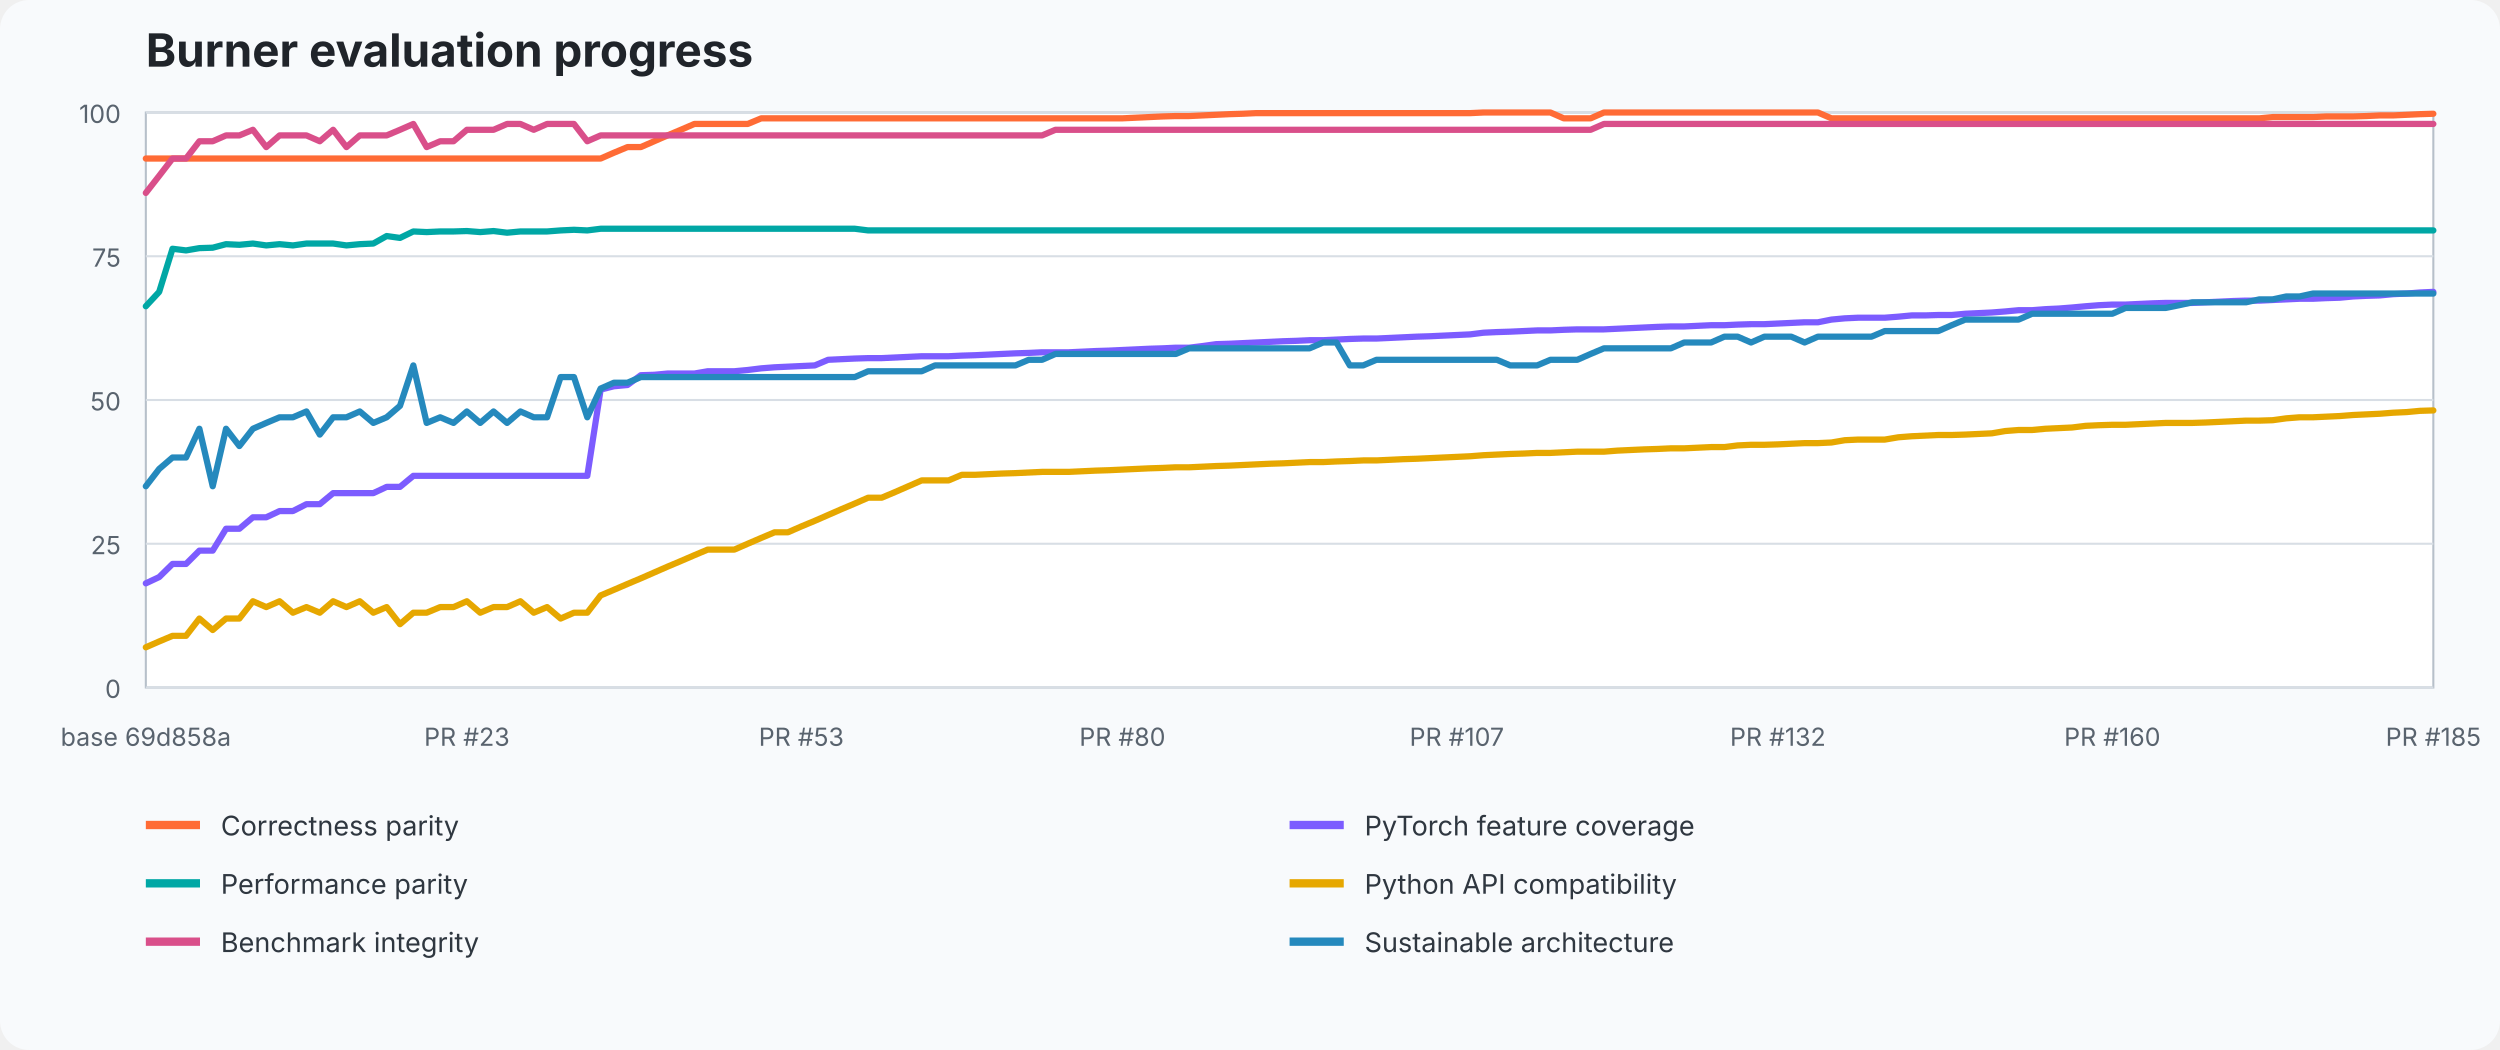
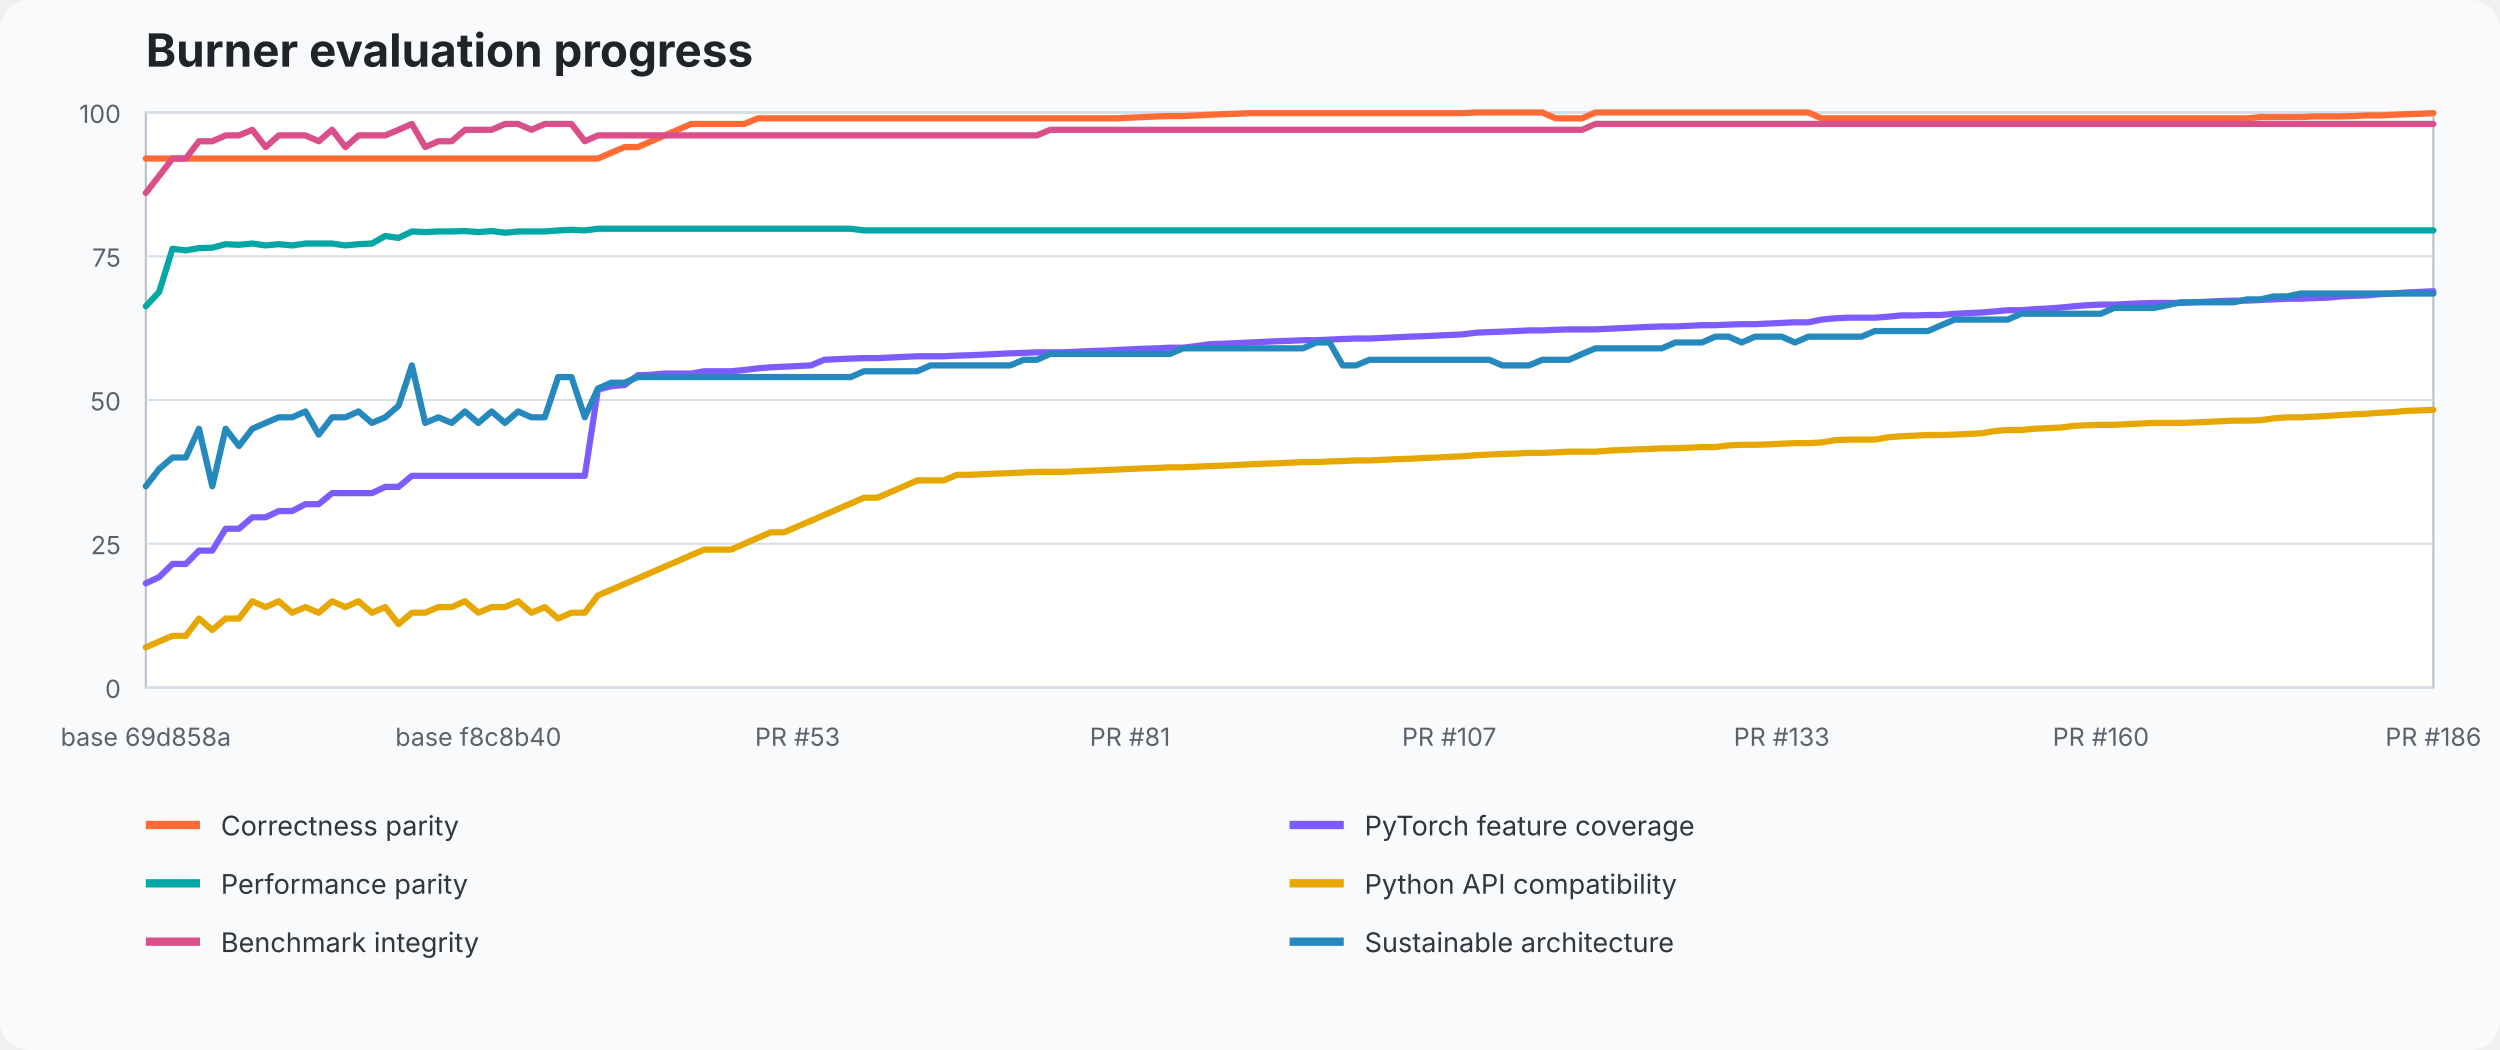
<svg xmlns="http://www.w3.org/2000/svg" width="1200" height="504" viewBox="0 0 1200 504" role="img" aria-labelledby="title desc">
  <style>text{font-family:ui-sans-serif,system-ui,-apple-system,BlinkMacSystemFont,"Segoe UI",sans-serif}.title{font-size:22px;font-weight:700;fill:#20242a}.axis{font-size:12px;fill:#59636e}.legend{font-size:13px;fill:#2f3740}.grid{stroke:#d8dee5;stroke-width:1}.plot{fill:#fff;stroke:#b7c0ca}</style>
  <rect width="100%" height="100%" fill="#f8fafc" rx="14" />
  <text x="70" y="32" class="title">Burner evaluation progress</text>
  <rect x="70" y="54" width="1098" height="276" class="plot" />
  <line x1="70" y1="330" x2="1168" y2="330" class="grid" />
  <text x="58" y="335" text-anchor="end" class="axis">0</text>
  <line x1="70" y1="261" x2="1168" y2="261" class="grid" />
  <text x="58" y="266" text-anchor="end" class="axis">25</text>
  <line x1="70" y1="192" x2="1168" y2="192" class="grid" />
  <text x="58" y="197" text-anchor="end" class="axis">50</text>
  <line x1="70" y1="123" x2="1168" y2="123" class="grid" />
  <text x="58" y="128" text-anchor="end" class="axis">75</text>
  <line x1="70" y1="54" x2="1168" y2="54" class="grid" />
  <text x="58" y="59" text-anchor="end" class="axis">100</text>
-   <polyline points="70.0,76.1 76.4,76.1 82.8,76.1 89.3,76.1 95.7,76.1 102.1,76.1 108.5,76.1 114.9,76.1 121.4,76.1 127.8,76.1 134.2,76.1 140.6,76.1 147.1,76.1 153.5,76.1 159.9,76.1 166.3,76.1 172.7,76.1 179.2,76.1 185.6,76.1 192.0,76.1 198.4,76.1 204.8,76.1 211.3,76.1 217.7,76.1 224.1,76.1 230.5,76.1 236.9,76.1 243.4,76.1 249.8,76.1 256.2,76.1 262.6,76.1 269.1,76.1 275.5,76.1 281.9,76.1 288.3,76.1 294.7,73.3 301.2,70.6 307.6,70.6 314.0,67.8 320.4,65.0 326.8,62.3 333.3,59.5 339.7,59.5 346.1,59.5 352.5,59.5 358.9,59.5 365.4,56.8 371.8,56.8 378.2,56.8 384.6,56.8 391.1,56.8 397.5,56.8 403.9,56.8 410.3,56.8 416.7,56.8 423.2,56.8 429.6,56.8 436.0,56.8 442.4,56.8 448.8,56.8 455.3,56.8 461.7,56.8 468.1,56.8 474.5,56.8 480.9,56.8 487.4,56.8 493.8,56.8 500.2,56.8 506.6,56.8 513.1,56.8 519.5,56.8 525.9,56.8 532.3,56.8 538.7,56.8 545.2,56.5 551.6,56.2 558.0,55.9 564.4,55.7 570.8,55.7 577.3,55.4 583.7,55.1 590.1,54.8 596.5,54.6 602.9,54.3 609.4,54.3 615.8,54.3 622.2,54.3 628.6,54.3 635.1,54.3 641.5,54.3 647.9,54.3 654.3,54.3 660.7,54.3 667.2,54.3 673.6,54.3 680.0,54.3 686.4,54.3 692.8,54.3 699.3,54.3 705.7,54.3 712.1,54.0 718.5,54.0 724.9,54.0 731.4,54.0 737.8,54.0 744.2,54.0 750.6,56.8 757.1,56.8 763.5,56.8 769.9,54.0 776.3,54.0 782.7,54.0 789.2,54.0 795.6,54.0 802.0,54.0 808.4,54.0 814.8,54.0 821.3,54.0 827.7,54.0 834.1,54.0 840.5,54.0 846.9,54.0 853.4,54.0 859.8,54.0 866.2,54.0 872.6,54.0 879.1,56.8 885.5,56.8 891.9,56.8 898.3,56.8 904.7,56.8 911.2,56.8 917.6,56.8 924.0,56.8 930.4,56.8 936.8,56.8 943.3,56.8 949.7,56.8 956.1,56.8 962.5,56.8 968.9,56.8 975.4,56.8 981.8,56.8 988.2,56.8 994.6,56.8 1001.1,56.8 1007.5,56.8 1013.9,56.8 1020.3,56.8 1026.7,56.8 1033.2,56.8 1039.6,56.8 1046.0,56.8 1052.4,56.8 1058.8,56.8 1065.3,56.8 1071.7,56.8 1078.1,56.8 1084.5,56.8 1090.9,56.2 1097.4,56.2 1103.8,56.2 1110.2,56.2 1116.6,55.9 1123.1,55.9 1129.5,55.9 1135.9,55.7 1142.3,55.4 1148.7,55.4 1155.2,55.1 1161.6,54.8 1168.0,54.6" fill="none" stroke="#ff6b35" stroke-width="3" stroke-linejoin="round" stroke-linecap="round" />
-   <polyline points="70.0,280.0 76.4,277.0 82.8,270.7 89.3,270.7 95.7,264.3 102.1,264.3 108.5,253.8 114.9,253.8 121.4,248.3 127.8,248.3 134.2,245.3 140.6,245.3 147.1,242.0 153.5,242.0 159.9,236.7 166.3,236.7 172.7,236.7 179.2,236.7 185.6,233.7 192.0,233.7 198.4,228.4 204.8,228.4 211.3,228.4 217.7,228.4 224.1,228.4 230.5,228.4 236.9,228.4 243.4,228.4 249.8,228.4 256.2,228.4 262.6,228.4 269.1,228.4 275.5,228.4 281.9,228.4 288.3,187.0 294.7,185.4 301.2,184.8 307.6,180.1 314.0,179.9 320.4,179.3 326.8,179.3 333.3,179.3 339.7,178.2 346.1,178.2 352.5,178.2 358.9,177.6 365.4,176.8 371.8,176.3 378.2,176.0 384.6,175.7 391.1,175.4 397.5,172.7 403.9,172.4 410.3,172.1 416.7,171.9 423.2,171.9 429.6,171.6 436.0,171.3 442.4,171.0 448.8,171.0 455.3,171.0 461.7,170.7 468.1,170.5 474.5,170.2 480.9,169.9 487.4,169.6 493.8,169.4 500.2,169.1 506.6,169.1 513.1,169.1 519.5,168.8 525.9,168.5 532.3,168.3 538.7,168.0 545.2,167.7 551.6,167.4 558.0,167.2 564.4,166.9 570.8,166.9 577.3,166.1 583.7,165.2 590.1,165.0 596.5,164.7 602.9,164.4 609.4,164.1 615.8,163.8 622.2,163.6 628.6,163.3 635.1,163.3 641.5,163.0 647.9,162.7 654.3,162.5 660.7,162.5 667.2,162.2 673.6,161.9 680.0,161.6 686.4,161.4 692.8,161.1 699.3,160.8 705.7,160.5 712.1,159.7 718.5,159.4 724.9,159.2 731.4,158.9 737.8,158.6 744.2,158.6 750.6,158.3 757.1,158.1 763.5,158.1 769.9,158.1 776.3,157.8 782.7,157.5 789.2,157.2 795.6,156.9 802.0,156.7 808.4,156.7 814.8,156.4 821.3,156.1 827.7,156.1 834.1,155.8 840.5,155.6 846.9,155.6 853.4,155.3 859.8,155.0 866.2,154.7 872.6,154.7 879.1,153.4 885.5,152.8 891.9,152.5 898.3,152.5 904.7,152.5 911.2,152.0 917.6,151.4 924.0,151.4 930.4,151.2 936.8,151.2 943.3,150.6 949.7,150.3 956.1,150.0 962.5,149.5 968.9,148.9 975.4,148.9 981.8,148.4 988.2,148.1 994.6,147.6 1001.1,147.0 1007.5,146.5 1013.9,146.2 1020.3,146.2 1026.7,145.9 1033.2,145.6 1039.6,145.4 1046.0,145.4 1052.4,145.4 1058.8,145.1 1065.3,144.8 1071.7,144.5 1078.1,144.3 1084.5,144.3 1090.9,144.0 1097.4,143.7 1103.8,143.4 1110.2,143.4 1116.6,143.1 1123.1,142.9 1129.5,142.3 1135.9,142.0 1142.3,141.8 1148.7,141.2 1155.2,140.9 1161.6,140.4 1168.0,140.1" fill="none" stroke="#7c5cff" stroke-width="3" stroke-linejoin="round" stroke-linecap="round" />
-   <polyline points="70.0,147.0 76.4,140.1 82.8,119.4 89.3,120.2 95.7,119.1 102.1,118.9 108.5,117.2 114.9,117.5 121.4,116.9 127.8,117.8 134.2,117.2 140.6,117.8 147.1,116.9 153.5,116.9 159.9,116.9 166.3,117.8 172.7,117.2 179.2,116.9 185.6,113.3 192.0,114.2 198.4,111.1 204.8,111.4 211.3,111.1 217.7,111.1 224.1,110.9 230.5,111.4 236.9,110.9 243.4,111.7 249.8,111.1 256.2,111.1 262.6,111.1 269.1,110.6 275.5,110.3 281.9,110.6 288.3,109.8 294.7,109.8 301.2,109.8 307.6,109.8 314.0,109.8 320.4,109.8 326.8,109.8 333.3,109.8 339.7,109.8 346.1,109.8 352.5,109.8 358.9,109.8 365.4,109.8 371.8,109.8 378.2,109.8 384.6,109.8 391.1,109.8 397.5,109.8 403.9,109.8 410.3,109.8 416.7,110.6 423.2,110.6 429.6,110.6 436.0,110.6 442.4,110.6 448.8,110.6 455.3,110.6 461.7,110.6 468.1,110.6 474.5,110.6 480.9,110.6 487.4,110.6 493.8,110.6 500.2,110.6 506.6,110.6 513.1,110.6 519.5,110.6 525.9,110.6 532.3,110.6 538.7,110.6 545.2,110.6 551.6,110.6 558.0,110.6 564.4,110.6 570.8,110.6 577.3,110.6 583.7,110.6 590.1,110.6 596.5,110.6 602.9,110.6 609.4,110.6 615.8,110.6 622.2,110.6 628.6,110.6 635.1,110.6 641.5,110.6 647.9,110.6 654.3,110.6 660.7,110.6 667.2,110.6 673.6,110.6 680.0,110.6 686.4,110.6 692.8,110.6 699.3,110.6 705.7,110.6 712.1,110.6 718.5,110.6 724.9,110.6 731.4,110.6 737.8,110.6 744.2,110.6 750.6,110.6 757.1,110.6 763.5,110.6 769.9,110.6 776.3,110.6 782.7,110.6 789.2,110.6 795.6,110.6 802.0,110.6 808.4,110.6 814.8,110.6 821.3,110.6 827.7,110.6 834.1,110.6 840.5,110.6 846.9,110.6 853.4,110.6 859.8,110.6 866.2,110.6 872.6,110.6 879.1,110.6 885.5,110.6 891.9,110.6 898.3,110.6 904.7,110.6 911.2,110.6 917.6,110.6 924.0,110.6 930.4,110.6 936.8,110.6 943.3,110.6 949.7,110.6 956.1,110.6 962.5,110.6 968.9,110.6 975.4,110.6 981.8,110.6 988.2,110.6 994.6,110.6 1001.1,110.6 1007.5,110.6 1013.9,110.6 1020.3,110.6 1026.7,110.6 1033.2,110.6 1039.6,110.6 1046.0,110.6 1052.4,110.6 1058.8,110.6 1065.3,110.6 1071.7,110.6 1078.1,110.6 1084.5,110.6 1090.9,110.6 1097.4,110.6 1103.8,110.6 1110.2,110.6 1116.6,110.6 1123.1,110.6 1129.5,110.6 1135.9,110.6 1142.3,110.6 1148.7,110.6 1155.2,110.6 1161.6,110.6 1168.0,110.6" fill="none" stroke="#00a7a5" stroke-width="3" stroke-linejoin="round" stroke-linecap="round" />
-   <polyline points="70.0,310.7 76.4,307.9 82.8,305.2 89.3,305.2 95.7,296.9 102.1,302.4 108.5,296.9 114.9,296.9 121.4,288.6 127.8,291.4 134.2,288.6 140.6,294.1 147.1,291.4 153.5,294.1 159.9,288.6 166.3,291.4 172.7,288.6 179.2,294.1 185.6,291.4 192.0,299.6 198.4,294.1 204.8,294.1 211.3,291.4 217.7,291.4 224.1,288.6 230.5,294.1 236.9,291.4 243.4,291.4 249.8,288.6 256.2,294.1 262.6,291.4 269.1,296.9 275.5,294.1 281.9,294.1 288.3,285.8 294.7,283.1 301.2,280.3 307.6,277.6 314.0,274.8 320.4,272.0 326.8,269.3 333.3,266.5 339.7,263.8 346.1,263.8 352.5,263.8 358.9,261.0 365.4,258.2 371.8,255.5 378.2,255.5 384.6,252.7 391.1,250.0 397.5,247.2 403.9,244.4 410.3,241.7 416.7,238.9 423.2,238.9 429.6,236.2 436.0,233.4 442.4,230.6 448.8,230.6 455.3,230.6 461.7,227.9 468.1,227.9 474.5,227.6 480.9,227.3 487.4,227.1 493.8,226.8 500.2,226.5 506.6,226.5 513.1,226.5 519.5,226.2 525.9,225.9 532.3,225.7 538.7,225.4 545.2,225.1 551.6,224.8 558.0,224.6 564.4,224.3 570.8,224.3 577.3,224.0 583.7,223.7 590.1,223.5 596.5,223.2 602.9,222.9 609.4,222.6 615.8,222.4 622.2,222.1 628.6,221.8 635.1,221.8 641.5,221.5 647.9,221.3 654.3,221.0 660.7,221.0 667.2,220.7 673.6,220.4 680.0,220.2 686.4,219.9 692.8,219.6 699.3,219.3 705.7,219.0 712.1,218.5 718.5,218.2 724.9,217.9 731.4,217.7 737.8,217.4 744.2,217.4 750.6,217.1 757.1,216.8 763.5,216.8 769.9,216.8 776.3,216.3 782.7,216.0 789.2,215.7 795.6,215.5 802.0,215.2 808.4,215.2 814.8,214.9 821.3,214.6 827.7,214.6 834.1,213.8 840.5,213.5 846.9,213.5 853.4,213.3 859.8,213.0 866.2,212.7 872.6,212.7 879.1,212.4 885.5,211.3 891.9,211.0 898.3,211.0 904.7,211.0 911.2,209.9 917.6,209.4 924.0,209.1 930.4,208.8 936.8,208.8 943.3,208.6 949.7,208.3 956.1,208.0 962.5,206.9 968.9,206.4 975.4,206.4 981.8,205.8 988.2,205.5 994.6,205.2 1001.1,204.4 1007.5,204.1 1013.9,203.9 1020.3,203.9 1026.7,203.6 1033.2,203.3 1039.6,203.0 1046.0,203.0 1052.4,203.0 1058.8,202.8 1065.3,202.5 1071.7,202.2 1078.1,201.9 1084.5,201.9 1090.9,201.7 1097.4,200.8 1103.8,200.3 1110.2,200.3 1116.6,200.0 1123.1,199.7 1129.5,199.2 1135.9,198.9 1142.3,198.6 1148.7,198.1 1155.2,197.8 1161.6,197.2 1168.0,197.0" fill="none" stroke="#e6a700" stroke-width="3" stroke-linejoin="round" stroke-linecap="round" />
-   <polyline points="70.0,92.6 76.4,84.4 82.8,76.1 89.3,76.1 95.7,67.8 102.1,67.8 108.5,65.0 114.9,65.0 121.4,62.3 127.8,70.6 134.2,65.0 140.6,65.0 147.1,65.0 153.5,67.8 159.9,62.3 166.3,70.6 172.7,65.0 179.2,65.0 185.6,65.0 192.0,62.3 198.4,59.5 204.8,70.6 211.3,67.8 217.7,67.8 224.1,62.3 230.5,62.3 236.9,62.3 243.4,59.5 249.8,59.5 256.2,62.3 262.6,59.5 269.1,59.5 275.5,59.5 281.9,67.8 288.3,65.0 294.7,65.0 301.2,65.0 307.6,65.0 314.0,65.0 320.4,65.0 326.8,65.0 333.3,65.0 339.7,65.0 346.1,65.0 352.5,65.0 358.9,65.0 365.4,65.0 371.8,65.0 378.2,65.0 384.6,65.0 391.1,65.0 397.5,65.0 403.9,65.0 410.3,65.0 416.7,65.0 423.2,65.0 429.6,65.0 436.0,65.0 442.4,65.0 448.8,65.0 455.3,65.0 461.7,65.0 468.1,65.0 474.5,65.0 480.9,65.0 487.4,65.0 493.8,65.0 500.2,65.0 506.6,62.3 513.1,62.3 519.5,62.3 525.9,62.3 532.3,62.3 538.7,62.3 545.2,62.3 551.6,62.3 558.0,62.3 564.4,62.3 570.8,62.3 577.3,62.3 583.7,62.3 590.1,62.3 596.5,62.3 602.9,62.3 609.4,62.3 615.8,62.3 622.2,62.3 628.6,62.3 635.1,62.3 641.5,62.3 647.9,62.3 654.3,62.3 660.7,62.3 667.2,62.3 673.6,62.3 680.0,62.3 686.4,62.3 692.8,62.3 699.3,62.3 705.7,62.3 712.1,62.3 718.5,62.3 724.9,62.3 731.4,62.3 737.8,62.3 744.2,62.3 750.6,62.3 757.1,62.3 763.5,62.3 769.9,59.5 776.3,59.5 782.7,59.5 789.2,59.5 795.6,59.5 802.0,59.5 808.4,59.5 814.8,59.5 821.3,59.5 827.7,59.5 834.1,59.5 840.5,59.5 846.9,59.5 853.4,59.5 859.8,59.5 866.2,59.5 872.6,59.5 879.1,59.5 885.5,59.5 891.9,59.5 898.3,59.5 904.7,59.5 911.2,59.5 917.6,59.5 924.0,59.5 930.4,59.5 936.8,59.5 943.3,59.5 949.7,59.5 956.1,59.5 962.5,59.5 968.9,59.5 975.4,59.5 981.8,59.5 988.2,59.5 994.6,59.5 1001.1,59.5 1007.5,59.5 1013.9,59.5 1020.3,59.5 1026.7,59.5 1033.2,59.5 1039.6,59.5 1046.0,59.5 1052.4,59.5 1058.8,59.5 1065.3,59.5 1071.7,59.5 1078.1,59.5 1084.5,59.5 1090.9,59.5 1097.4,59.5 1103.8,59.5 1110.2,59.5 1116.6,59.5 1123.1,59.5 1129.5,59.5 1135.9,59.5 1142.3,59.5 1148.7,59.5 1155.2,59.5 1161.6,59.5 1168.0,59.5" fill="none" stroke="#d94f8a" stroke-width="3" stroke-linejoin="round" stroke-linecap="round" />
-   <polyline points="70.0,233.4 76.4,225.1 82.8,219.6 89.3,219.6 95.7,205.8 102.1,233.4 108.5,205.8 114.9,214.1 121.4,205.8 127.8,203.0 134.2,200.3 140.6,200.3 147.1,197.5 153.5,208.6 159.9,200.3 166.3,200.3 172.7,197.5 179.2,203.0 185.6,200.3 192.0,194.8 198.4,175.4 204.8,203.0 211.3,200.3 217.7,203.0 224.1,197.5 230.5,203.0 236.9,197.5 243.4,203.0 249.8,197.5 256.2,200.3 262.6,200.3 269.1,181.0 275.5,181.0 281.9,200.3 288.3,186.5 294.7,183.7 301.2,183.7 307.6,181.0 314.0,181.0 320.4,181.0 326.8,181.0 333.3,181.0 339.7,181.0 346.1,181.0 352.5,181.0 358.9,181.0 365.4,181.0 371.8,181.0 378.2,181.0 384.6,181.0 391.1,181.0 397.5,181.0 403.9,181.0 410.3,181.0 416.7,178.2 423.2,178.2 429.6,178.2 436.0,178.2 442.4,178.2 448.8,175.4 455.3,175.4 461.7,175.4 468.1,175.4 474.5,175.4 480.9,175.4 487.4,175.4 493.8,172.7 500.2,172.7 506.6,169.9 513.1,169.9 519.5,169.9 525.9,169.9 532.3,169.9 538.7,169.9 545.2,169.9 551.6,169.9 558.0,169.9 564.4,169.9 570.8,167.2 577.3,167.2 583.7,167.2 590.1,167.2 596.5,167.2 602.9,167.2 609.4,167.2 615.8,167.2 622.2,167.2 628.6,167.2 635.1,164.4 641.5,164.4 647.9,175.4 654.3,175.4 660.7,172.7 667.2,172.7 673.6,172.7 680.0,172.7 686.4,172.7 692.8,172.7 699.3,172.7 705.7,172.7 712.1,172.7 718.5,172.7 724.9,175.4 731.4,175.4 737.8,175.4 744.2,172.7 750.6,172.7 757.1,172.7 763.5,169.9 769.9,167.2 776.3,167.2 782.7,167.2 789.2,167.2 795.6,167.2 802.0,167.2 808.4,164.4 814.8,164.4 821.3,164.4 827.7,161.6 834.1,161.6 840.5,164.4 846.9,161.6 853.4,161.6 859.8,161.6 866.2,164.4 872.6,161.6 879.1,161.6 885.5,161.6 891.9,161.6 898.3,161.6 904.7,158.9 911.2,158.9 917.6,158.9 924.0,158.9 930.4,158.9 936.8,156.1 943.3,153.4 949.7,153.4 956.1,153.4 962.5,153.4 968.9,153.4 975.4,150.6 981.8,150.6 988.2,150.6 994.6,150.6 1001.1,150.6 1007.5,150.6 1013.9,150.6 1020.3,147.8 1026.7,147.8 1033.2,147.8 1039.6,147.8 1046.0,146.5 1052.4,145.1 1058.8,145.1 1065.3,145.1 1071.7,145.1 1078.1,145.1 1084.5,143.7 1090.9,143.7 1097.4,142.3 1103.8,142.3 1110.2,140.9 1116.6,140.9 1123.1,140.9 1129.5,140.9 1135.9,140.9 1142.3,140.9 1148.7,140.9 1155.2,140.9 1161.6,140.9 1168.0,140.9" fill="none" stroke="#2589bd" stroke-width="3" stroke-linejoin="round" stroke-linecap="round" />
+   <polyline points="70.0,76.1 76.4,76.1 82.8,76.1 89.2,76.1 95.5,76.1 101.9,76.1 108.3,76.1 114.7,76.1 121.1,76.1 127.5,76.1 133.8,76.1 140.2,76.1 146.6,76.1 153.0,76.1 159.4,76.1 165.8,76.1 172.1,76.1 178.5,76.1 184.9,76.1 191.3,76.1 197.7,76.1 204.1,76.1 210.4,76.1 216.8,76.1 223.2,76.1 229.6,76.1 236.0,76.1 242.4,76.1 248.7,76.1 255.1,76.1 261.5,76.1 267.9,76.1 274.3,76.1 280.7,76.1 287.0,76.1 293.4,73.3 299.8,70.6 306.2,70.6 312.6,67.8 319.0,65.0 325.3,62.3 331.7,59.5 338.1,59.5 344.5,59.5 350.9,59.5 357.3,59.5 363.7,56.8 370.0,56.8 376.4,56.8 382.8,56.8 389.2,56.8 395.6,56.8 402.0,56.8 408.3,56.8 414.7,56.8 421.1,56.8 427.5,56.8 433.9,56.8 440.3,56.8 446.6,56.8 453.0,56.8 459.4,56.8 465.8,56.8 472.2,56.8 478.6,56.8 484.9,56.8 491.3,56.8 497.7,56.8 504.1,56.8 510.5,56.8 516.9,56.8 523.2,56.8 529.6,56.8 536.0,56.8 542.4,56.5 548.8,56.2 555.2,55.9 561.5,55.7 567.9,55.7 574.3,55.4 580.7,55.1 587.1,54.8 593.5,54.6 599.8,54.3 606.2,54.3 612.6,54.3 619.0,54.3 625.4,54.3 631.8,54.3 638.2,54.3 644.5,54.3 650.9,54.3 657.3,54.3 663.7,54.3 670.1,54.3 676.5,54.3 682.8,54.3 689.2,54.3 695.6,54.3 702.0,54.3 708.4,54.0 714.8,54.0 721.1,54.0 727.5,54.0 733.9,54.0 740.3,54.0 746.7,56.8 753.1,56.8 759.4,56.8 765.8,54.0 772.2,54.0 778.6,54.0 785.0,54.0 791.4,54.0 797.7,54.0 804.1,54.0 810.5,54.0 816.9,54.0 823.3,54.0 829.7,54.0 836.0,54.0 842.4,54.0 848.8,54.0 855.2,54.0 861.6,54.0 868.0,54.0 874.3,56.8 880.7,56.8 887.1,56.8 893.5,56.8 899.9,56.8 906.3,56.8 912.7,56.8 919.0,56.8 925.4,56.8 931.8,56.8 938.2,56.8 944.6,56.8 951.0,56.8 957.3,56.8 963.7,56.8 970.1,56.8 976.5,56.8 982.9,56.8 989.3,56.8 995.6,56.8 1002.0,56.8 1008.4,56.8 1014.8,56.8 1021.2,56.8 1027.6,56.8 1033.9,56.8 1040.3,56.8 1046.7,56.8 1053.1,56.8 1059.5,56.8 1065.9,56.8 1072.2,56.8 1078.6,56.8 1085.0,56.2 1091.4,56.2 1097.8,56.2 1104.2,56.2 1110.5,55.9 1116.9,55.9 1123.3,55.9 1129.7,55.7 1136.1,55.4 1142.5,55.4 1148.8,55.1 1155.2,54.8 1161.6,54.6 1168.0,54.3" fill="none" stroke="#ff6b35" stroke-width="3" stroke-linejoin="round" stroke-linecap="round" />
+   <polyline points="70.0,280.0 76.4,277.0 82.8,270.7 89.2,270.7 95.5,264.3 101.9,264.3 108.3,253.8 114.7,253.8 121.1,248.3 127.5,248.3 133.8,245.3 140.2,245.3 146.6,242.0 153.0,242.0 159.4,236.7 165.8,236.7 172.1,236.7 178.5,236.7 184.9,233.7 191.3,233.7 197.7,228.4 204.1,228.4 210.4,228.4 216.8,228.4 223.2,228.4 229.6,228.4 236.0,228.4 242.4,228.4 248.7,228.4 255.1,228.4 261.5,228.4 267.9,228.4 274.3,228.4 280.7,228.4 287.0,187.0 293.4,185.4 299.8,184.8 306.2,180.1 312.6,179.9 319.0,179.3 325.3,179.3 331.7,179.3 338.1,178.2 344.5,178.2 350.9,178.2 357.3,177.6 363.7,176.8 370.0,176.3 376.4,176.0 382.8,175.7 389.2,175.4 395.6,172.7 402.0,172.4 408.3,172.1 414.7,171.9 421.1,171.9 427.5,171.6 433.9,171.3 440.3,171.0 446.6,171.0 453.0,171.0 459.4,170.7 465.8,170.5 472.2,170.2 478.6,169.9 484.9,169.6 491.3,169.4 497.7,169.1 504.1,169.1 510.5,169.1 516.9,168.8 523.2,168.5 529.6,168.3 536.0,168.0 542.4,167.7 548.8,167.4 555.2,167.2 561.5,166.9 567.9,166.9 574.3,166.1 580.7,165.2 587.1,165.0 593.5,164.7 599.8,164.4 606.2,164.1 612.6,163.8 619.0,163.6 625.4,163.3 631.8,163.3 638.2,163.0 644.5,162.7 650.9,162.5 657.3,162.5 663.7,162.2 670.1,161.9 676.5,161.6 682.8,161.4 689.2,161.1 695.6,160.8 702.0,160.5 708.4,159.7 714.8,159.4 721.1,159.2 727.5,158.9 733.9,158.6 740.3,158.6 746.7,158.3 753.1,158.1 759.4,158.1 765.8,158.1 772.2,157.8 778.6,157.5 785.0,157.2 791.4,156.9 797.7,156.7 804.1,156.7 810.5,156.4 816.9,156.1 823.3,156.1 829.7,155.8 836.0,155.6 842.4,155.6 848.8,155.3 855.2,155.0 861.6,154.7 868.0,154.7 874.3,153.4 880.7,152.8 887.1,152.5 893.5,152.5 899.9,152.5 906.3,152.0 912.7,151.4 919.0,151.4 925.4,151.2 931.8,151.2 938.2,150.6 944.6,150.3 951.0,150.0 957.3,149.5 963.7,148.9 970.1,148.9 976.5,148.4 982.9,148.1 989.3,147.6 995.6,147.0 1002.0,146.5 1008.4,146.2 1014.8,146.2 1021.2,145.9 1027.6,145.6 1033.9,145.4 1040.3,145.4 1046.7,145.4 1053.1,145.1 1059.5,144.8 1065.9,144.5 1072.2,144.3 1078.6,144.3 1085.0,144.0 1091.4,143.7 1097.8,143.4 1104.2,143.4 1110.5,143.1 1116.9,142.9 1123.3,142.3 1129.7,142.0 1136.1,141.8 1142.5,141.2 1148.8,140.9 1155.2,140.4 1161.6,140.1 1168.0,139.8" fill="none" stroke="#7c5cff" stroke-width="3" stroke-linejoin="round" stroke-linecap="round" />
+   <polyline points="70.0,147.0 76.4,140.1 82.8,119.4 89.2,120.2 95.5,119.1 101.9,118.9 108.3,117.2 114.7,117.5 121.1,116.9 127.5,117.8 133.8,117.2 140.2,117.8 146.6,116.9 153.0,116.9 159.4,116.9 165.8,117.8 172.1,117.2 178.5,116.9 184.9,113.3 191.3,114.2 197.7,111.1 204.1,111.4 210.4,111.1 216.8,111.1 223.2,110.9 229.6,111.4 236.0,110.9 242.4,111.7 248.7,111.1 255.1,111.1 261.5,111.1 267.9,110.6 274.3,110.3 280.7,110.6 287.0,109.8 293.4,109.8 299.8,109.8 306.2,109.8 312.6,109.8 319.0,109.8 325.3,109.8 331.7,109.8 338.1,109.8 344.5,109.8 350.9,109.8 357.3,109.8 363.7,109.8 370.0,109.8 376.4,109.8 382.8,109.8 389.2,109.8 395.6,109.8 402.0,109.8 408.3,109.8 414.7,110.6 421.1,110.6 427.5,110.6 433.9,110.6 440.3,110.6 446.6,110.6 453.0,110.6 459.4,110.6 465.8,110.6 472.2,110.6 478.6,110.6 484.9,110.6 491.3,110.6 497.7,110.6 504.1,110.6 510.5,110.6 516.9,110.6 523.2,110.6 529.6,110.6 536.0,110.6 542.4,110.6 548.8,110.6 555.2,110.6 561.5,110.6 567.9,110.6 574.3,110.6 580.7,110.6 587.1,110.6 593.5,110.6 599.8,110.6 606.2,110.6 612.6,110.6 619.0,110.6 625.4,110.6 631.8,110.6 638.2,110.6 644.5,110.6 650.9,110.6 657.3,110.6 663.7,110.6 670.1,110.6 676.5,110.6 682.8,110.6 689.2,110.6 695.6,110.6 702.0,110.6 708.4,110.6 714.8,110.6 721.1,110.6 727.5,110.6 733.9,110.6 740.3,110.6 746.7,110.6 753.1,110.6 759.4,110.6 765.8,110.6 772.2,110.6 778.6,110.6 785.0,110.6 791.4,110.6 797.7,110.6 804.1,110.6 810.5,110.6 816.9,110.6 823.3,110.6 829.7,110.6 836.0,110.6 842.4,110.6 848.8,110.6 855.2,110.6 861.6,110.6 868.0,110.6 874.3,110.6 880.7,110.6 887.1,110.6 893.5,110.6 899.9,110.6 906.3,110.6 912.7,110.6 919.0,110.6 925.4,110.6 931.8,110.6 938.2,110.6 944.6,110.6 951.0,110.6 957.3,110.6 963.7,110.6 970.1,110.6 976.5,110.6 982.9,110.6 989.3,110.6 995.6,110.6 1002.0,110.6 1008.4,110.6 1014.8,110.6 1021.2,110.6 1027.6,110.6 1033.9,110.6 1040.3,110.6 1046.7,110.6 1053.1,110.6 1059.5,110.6 1065.9,110.6 1072.2,110.6 1078.6,110.6 1085.0,110.6 1091.4,110.6 1097.8,110.6 1104.2,110.6 1110.5,110.6 1116.9,110.6 1123.3,110.6 1129.7,110.6 1136.1,110.6 1142.5,110.6 1148.8,110.6 1155.2,110.6 1161.6,110.6 1168.0,110.6" fill="none" stroke="#00a7a5" stroke-width="3" stroke-linejoin="round" stroke-linecap="round" />
+   <polyline points="70.0,310.7 76.4,307.9 82.8,305.2 89.2,305.2 95.5,296.9 101.9,302.4 108.3,296.9 114.7,296.9 121.1,288.6 127.5,291.4 133.8,288.6 140.2,294.1 146.6,291.4 153.0,294.1 159.4,288.6 165.8,291.4 172.1,288.6 178.5,294.1 184.9,291.4 191.3,299.6 197.7,294.1 204.1,294.1 210.4,291.4 216.8,291.4 223.2,288.6 229.6,294.1 236.0,291.4 242.4,291.4 248.7,288.6 255.1,294.1 261.5,291.4 267.9,296.9 274.3,294.1 280.7,294.1 287.0,285.8 293.4,283.1 299.8,280.3 306.2,277.6 312.6,274.8 319.0,272.0 325.3,269.3 331.7,266.5 338.1,263.8 344.5,263.8 350.9,263.8 357.3,261.0 363.7,258.2 370.0,255.5 376.4,255.5 382.8,252.7 389.2,250.0 395.6,247.2 402.0,244.4 408.3,241.7 414.7,238.9 421.1,238.9 427.5,236.2 433.9,233.4 440.3,230.6 446.6,230.6 453.0,230.6 459.4,227.9 465.8,227.9 472.2,227.6 478.6,227.3 484.9,227.1 491.3,226.8 497.7,226.5 504.1,226.5 510.5,226.5 516.9,226.2 523.2,225.9 529.6,225.7 536.0,225.4 542.4,225.1 548.8,224.8 555.2,224.6 561.5,224.3 567.9,224.3 574.3,224.0 580.7,223.7 587.1,223.5 593.5,223.2 599.8,222.9 606.2,222.6 612.6,222.4 619.0,222.1 625.4,221.8 631.8,221.8 638.2,221.5 644.5,221.3 650.9,221.0 657.3,221.0 663.7,220.7 670.1,220.4 676.5,220.2 682.8,219.9 689.2,219.6 695.6,219.3 702.0,219.0 708.4,218.5 714.8,218.2 721.1,217.9 727.5,217.7 733.9,217.4 740.3,217.4 746.7,217.1 753.1,216.8 759.4,216.8 765.8,216.8 772.2,216.3 778.6,216.0 785.0,215.7 791.4,215.5 797.7,215.2 804.1,215.2 810.5,214.9 816.9,214.6 823.3,214.6 829.7,213.8 836.0,213.5 842.4,213.5 848.8,213.3 855.2,213.0 861.6,212.7 868.0,212.7 874.3,212.4 880.7,211.3 887.1,211.0 893.5,211.0 899.9,211.0 906.3,209.9 912.7,209.4 919.0,209.1 925.4,208.8 931.8,208.8 938.2,208.6 944.6,208.3 951.0,208.0 957.3,206.9 963.7,206.4 970.1,206.4 976.5,205.8 982.9,205.5 989.3,205.2 995.6,204.4 1002.0,204.1 1008.4,203.9 1014.8,203.9 1021.2,203.6 1027.6,203.3 1033.9,203.0 1040.3,203.0 1046.7,203.0 1053.1,202.8 1059.5,202.5 1065.9,202.2 1072.2,201.9 1078.6,201.9 1085.0,201.7 1091.4,200.8 1097.8,200.3 1104.2,200.3 1110.5,200.0 1116.9,199.7 1123.3,199.2 1129.7,198.9 1136.1,198.6 1142.5,198.1 1148.8,197.8 1155.2,197.2 1161.6,197.0 1168.0,196.7" fill="none" stroke="#e6a700" stroke-width="3" stroke-linejoin="round" stroke-linecap="round" />
+   <polyline points="70.0,92.6 76.4,84.4 82.8,76.1 89.2,76.1 95.5,67.8 101.9,67.8 108.3,65.0 114.7,65.0 121.1,62.3 127.5,70.6 133.8,65.0 140.2,65.0 146.6,65.0 153.0,67.8 159.4,62.3 165.8,70.6 172.1,65.0 178.5,65.0 184.9,65.0 191.3,62.3 197.7,59.5 204.1,70.6 210.4,67.8 216.8,67.8 223.2,62.3 229.6,62.3 236.0,62.3 242.4,59.5 248.7,59.5 255.1,62.3 261.5,59.5 267.9,59.5 274.3,59.5 280.7,67.8 287.0,65.0 293.4,65.0 299.8,65.0 306.2,65.0 312.6,65.0 319.0,65.0 325.3,65.0 331.7,65.0 338.1,65.0 344.5,65.0 350.9,65.0 357.3,65.0 363.7,65.0 370.0,65.0 376.4,65.0 382.8,65.0 389.2,65.0 395.6,65.0 402.0,65.0 408.3,65.0 414.7,65.0 421.1,65.0 427.5,65.0 433.9,65.0 440.3,65.0 446.6,65.0 453.0,65.0 459.4,65.0 465.8,65.0 472.2,65.0 478.6,65.0 484.9,65.0 491.3,65.0 497.7,65.0 504.1,62.3 510.5,62.3 516.9,62.3 523.2,62.3 529.6,62.3 536.0,62.3 542.4,62.3 548.8,62.3 555.2,62.3 561.5,62.3 567.9,62.3 574.3,62.3 580.7,62.3 587.1,62.3 593.5,62.3 599.8,62.3 606.2,62.3 612.6,62.3 619.0,62.3 625.4,62.3 631.8,62.3 638.2,62.3 644.5,62.3 650.9,62.3 657.3,62.3 663.7,62.3 670.1,62.3 676.5,62.3 682.8,62.3 689.2,62.3 695.6,62.3 702.0,62.3 708.4,62.3 714.8,62.3 721.1,62.3 727.5,62.3 733.9,62.3 740.3,62.3 746.7,62.3 753.1,62.3 759.4,62.3 765.8,59.5 772.2,59.5 778.6,59.5 785.0,59.5 791.4,59.5 797.7,59.5 804.1,59.5 810.5,59.5 816.9,59.5 823.3,59.5 829.7,59.5 836.0,59.5 842.4,59.5 848.8,59.5 855.2,59.5 861.6,59.5 868.0,59.5 874.3,59.5 880.7,59.5 887.1,59.5 893.5,59.5 899.9,59.5 906.3,59.5 912.7,59.5 919.0,59.5 925.4,59.5 931.8,59.5 938.2,59.5 944.6,59.5 951.0,59.5 957.3,59.5 963.7,59.5 970.1,59.5 976.5,59.5 982.9,59.5 989.3,59.5 995.6,59.5 1002.0,59.5 1008.4,59.5 1014.8,59.5 1021.2,59.5 1027.6,59.5 1033.9,59.5 1040.3,59.5 1046.7,59.5 1053.1,59.5 1059.5,59.5 1065.9,59.5 1072.2,59.5 1078.6,59.5 1085.0,59.5 1091.4,59.5 1097.8,59.5 1104.2,59.5 1110.5,59.5 1116.9,59.5 1123.3,59.5 1129.7,59.5 1136.1,59.5 1142.5,59.5 1148.8,59.5 1155.2,59.5 1161.6,59.5 1168.0,59.5" fill="none" stroke="#d94f8a" stroke-width="3" stroke-linejoin="round" stroke-linecap="round" />
+   <polyline points="70.0,233.4 76.4,225.1 82.8,219.6 89.2,219.6 95.5,205.8 101.9,233.4 108.3,205.8 114.7,214.1 121.1,205.8 127.5,203.0 133.8,200.3 140.2,200.3 146.6,197.5 153.0,208.6 159.4,200.3 165.8,200.3 172.1,197.5 178.5,203.0 184.9,200.3 191.3,194.8 197.7,175.4 204.1,203.0 210.4,200.3 216.8,203.0 223.2,197.5 229.6,203.0 236.0,197.5 242.4,203.0 248.7,197.5 255.1,200.3 261.5,200.3 267.9,181.0 274.3,181.0 280.7,200.3 287.0,186.5 293.4,183.7 299.8,183.7 306.2,181.0 312.6,181.0 319.0,181.0 325.3,181.0 331.7,181.0 338.1,181.0 344.5,181.0 350.9,181.0 357.3,181.0 363.7,181.0 370.0,181.0 376.4,181.0 382.8,181.0 389.2,181.0 395.6,181.0 402.0,181.0 408.3,181.0 414.7,178.2 421.1,178.2 427.5,178.2 433.9,178.2 440.3,178.2 446.6,175.4 453.0,175.4 459.4,175.4 465.8,175.4 472.2,175.4 478.6,175.4 484.9,175.4 491.3,172.7 497.7,172.7 504.1,169.9 510.5,169.9 516.9,169.9 523.2,169.9 529.6,169.9 536.0,169.9 542.4,169.9 548.8,169.9 555.2,169.9 561.5,169.9 567.9,167.2 574.3,167.2 580.7,167.2 587.1,167.2 593.5,167.2 599.8,167.2 606.2,167.2 612.6,167.2 619.0,167.2 625.4,167.2 631.8,164.4 638.2,164.4 644.5,175.4 650.9,175.4 657.3,172.7 663.7,172.7 670.1,172.7 676.5,172.7 682.8,172.7 689.2,172.7 695.6,172.7 702.0,172.7 708.4,172.7 714.8,172.7 721.1,175.4 727.5,175.4 733.9,175.4 740.3,172.7 746.7,172.7 753.1,172.7 759.4,169.9 765.8,167.2 772.2,167.2 778.6,167.2 785.0,167.2 791.4,167.2 797.7,167.2 804.1,164.4 810.5,164.4 816.9,164.4 823.3,161.6 829.7,161.6 836.0,164.4 842.4,161.6 848.8,161.6 855.2,161.6 861.6,164.4 868.0,161.6 874.3,161.6 880.7,161.6 887.1,161.6 893.5,161.6 899.9,158.9 906.3,158.9 912.7,158.9 919.0,158.9 925.4,158.9 931.8,156.1 938.2,153.4 944.6,153.4 951.0,153.4 957.3,153.4 963.7,153.4 970.1,150.6 976.5,150.6 982.9,150.6 989.3,150.6 995.6,150.6 1002.0,150.6 1008.4,150.6 1014.8,147.8 1021.2,147.8 1027.6,147.8 1033.9,147.8 1040.3,146.5 1046.7,145.1 1053.1,145.1 1059.5,145.1 1065.9,145.1 1072.2,145.1 1078.6,143.7 1085.0,143.7 1091.4,142.3 1097.8,142.3 1104.2,140.9 1110.5,140.9 1116.9,140.9 1123.3,140.9 1129.7,140.9 1136.1,140.9 1142.5,140.9 1148.8,140.9 1155.2,140.9 1161.6,140.9 1168.0,140.9" fill="none" stroke="#2589bd" stroke-width="3" stroke-linejoin="round" stroke-linecap="round" />
  <text x="70" y="358" text-anchor="middle" class="axis">base 69d858a</text>
-   <text x="224.105" y="358" text-anchor="middle" class="axis">PR #23</text>
-   <text x="384.632" y="358" text-anchor="middle" class="axis">PR #53</text>
-   <text x="538.737" y="358" text-anchor="middle" class="axis">PR #80</text>
-   <text x="699.263" y="358" text-anchor="middle" class="axis">PR #107</text>
-   <text x="853.368" y="358" text-anchor="middle" class="axis">PR #132</text>
-   <text x="1013.895" y="358" text-anchor="middle" class="axis">PR #160</text>
-   <text x="1168" y="358" text-anchor="middle" class="axis">PR #185</text>
+   <text x="229.593" y="358" text-anchor="middle" class="axis">base f8c8b40</text>
+   <text x="382.802" y="358" text-anchor="middle" class="axis">PR #53</text>
+   <text x="542.395" y="358" text-anchor="middle" class="axis">PR #81</text>
+   <text x="695.605" y="358" text-anchor="middle" class="axis">PR #107</text>
+   <text x="855.198" y="358" text-anchor="middle" class="axis">PR #133</text>
+   <text x="1008.407" y="358" text-anchor="middle" class="axis">PR #160</text>
+   <text x="1168" y="358" text-anchor="middle" class="axis">PR #186</text>
  <line x1="70" y1="396" x2="96" y2="396" stroke="#ff6b35" stroke-width="4" />
  <text x="106" y="401" class="legend">Correctness parity</text>
  <line x1="619" y1="396" x2="645" y2="396" stroke="#7c5cff" stroke-width="4" />
  <text x="655" y="401" class="legend">PyTorch feature coverage</text>
  <line x1="70" y1="424" x2="96" y2="424" stroke="#00a7a5" stroke-width="4" />
  <text x="106" y="429" class="legend">Performance parity</text>
  <line x1="619" y1="424" x2="645" y2="424" stroke="#e6a700" stroke-width="4" />
  <text x="655" y="429" class="legend">Python API compatibility</text>
  <line x1="70" y1="452" x2="96" y2="452" stroke="#d94f8a" stroke-width="4" />
  <text x="106" y="457" class="legend">Benchmark integrity</text>
  <line x1="619" y1="452" x2="645" y2="452" stroke="#2589bd" stroke-width="4" />
  <text x="655" y="457" class="legend">Sustainable architecture</text>
</svg>
